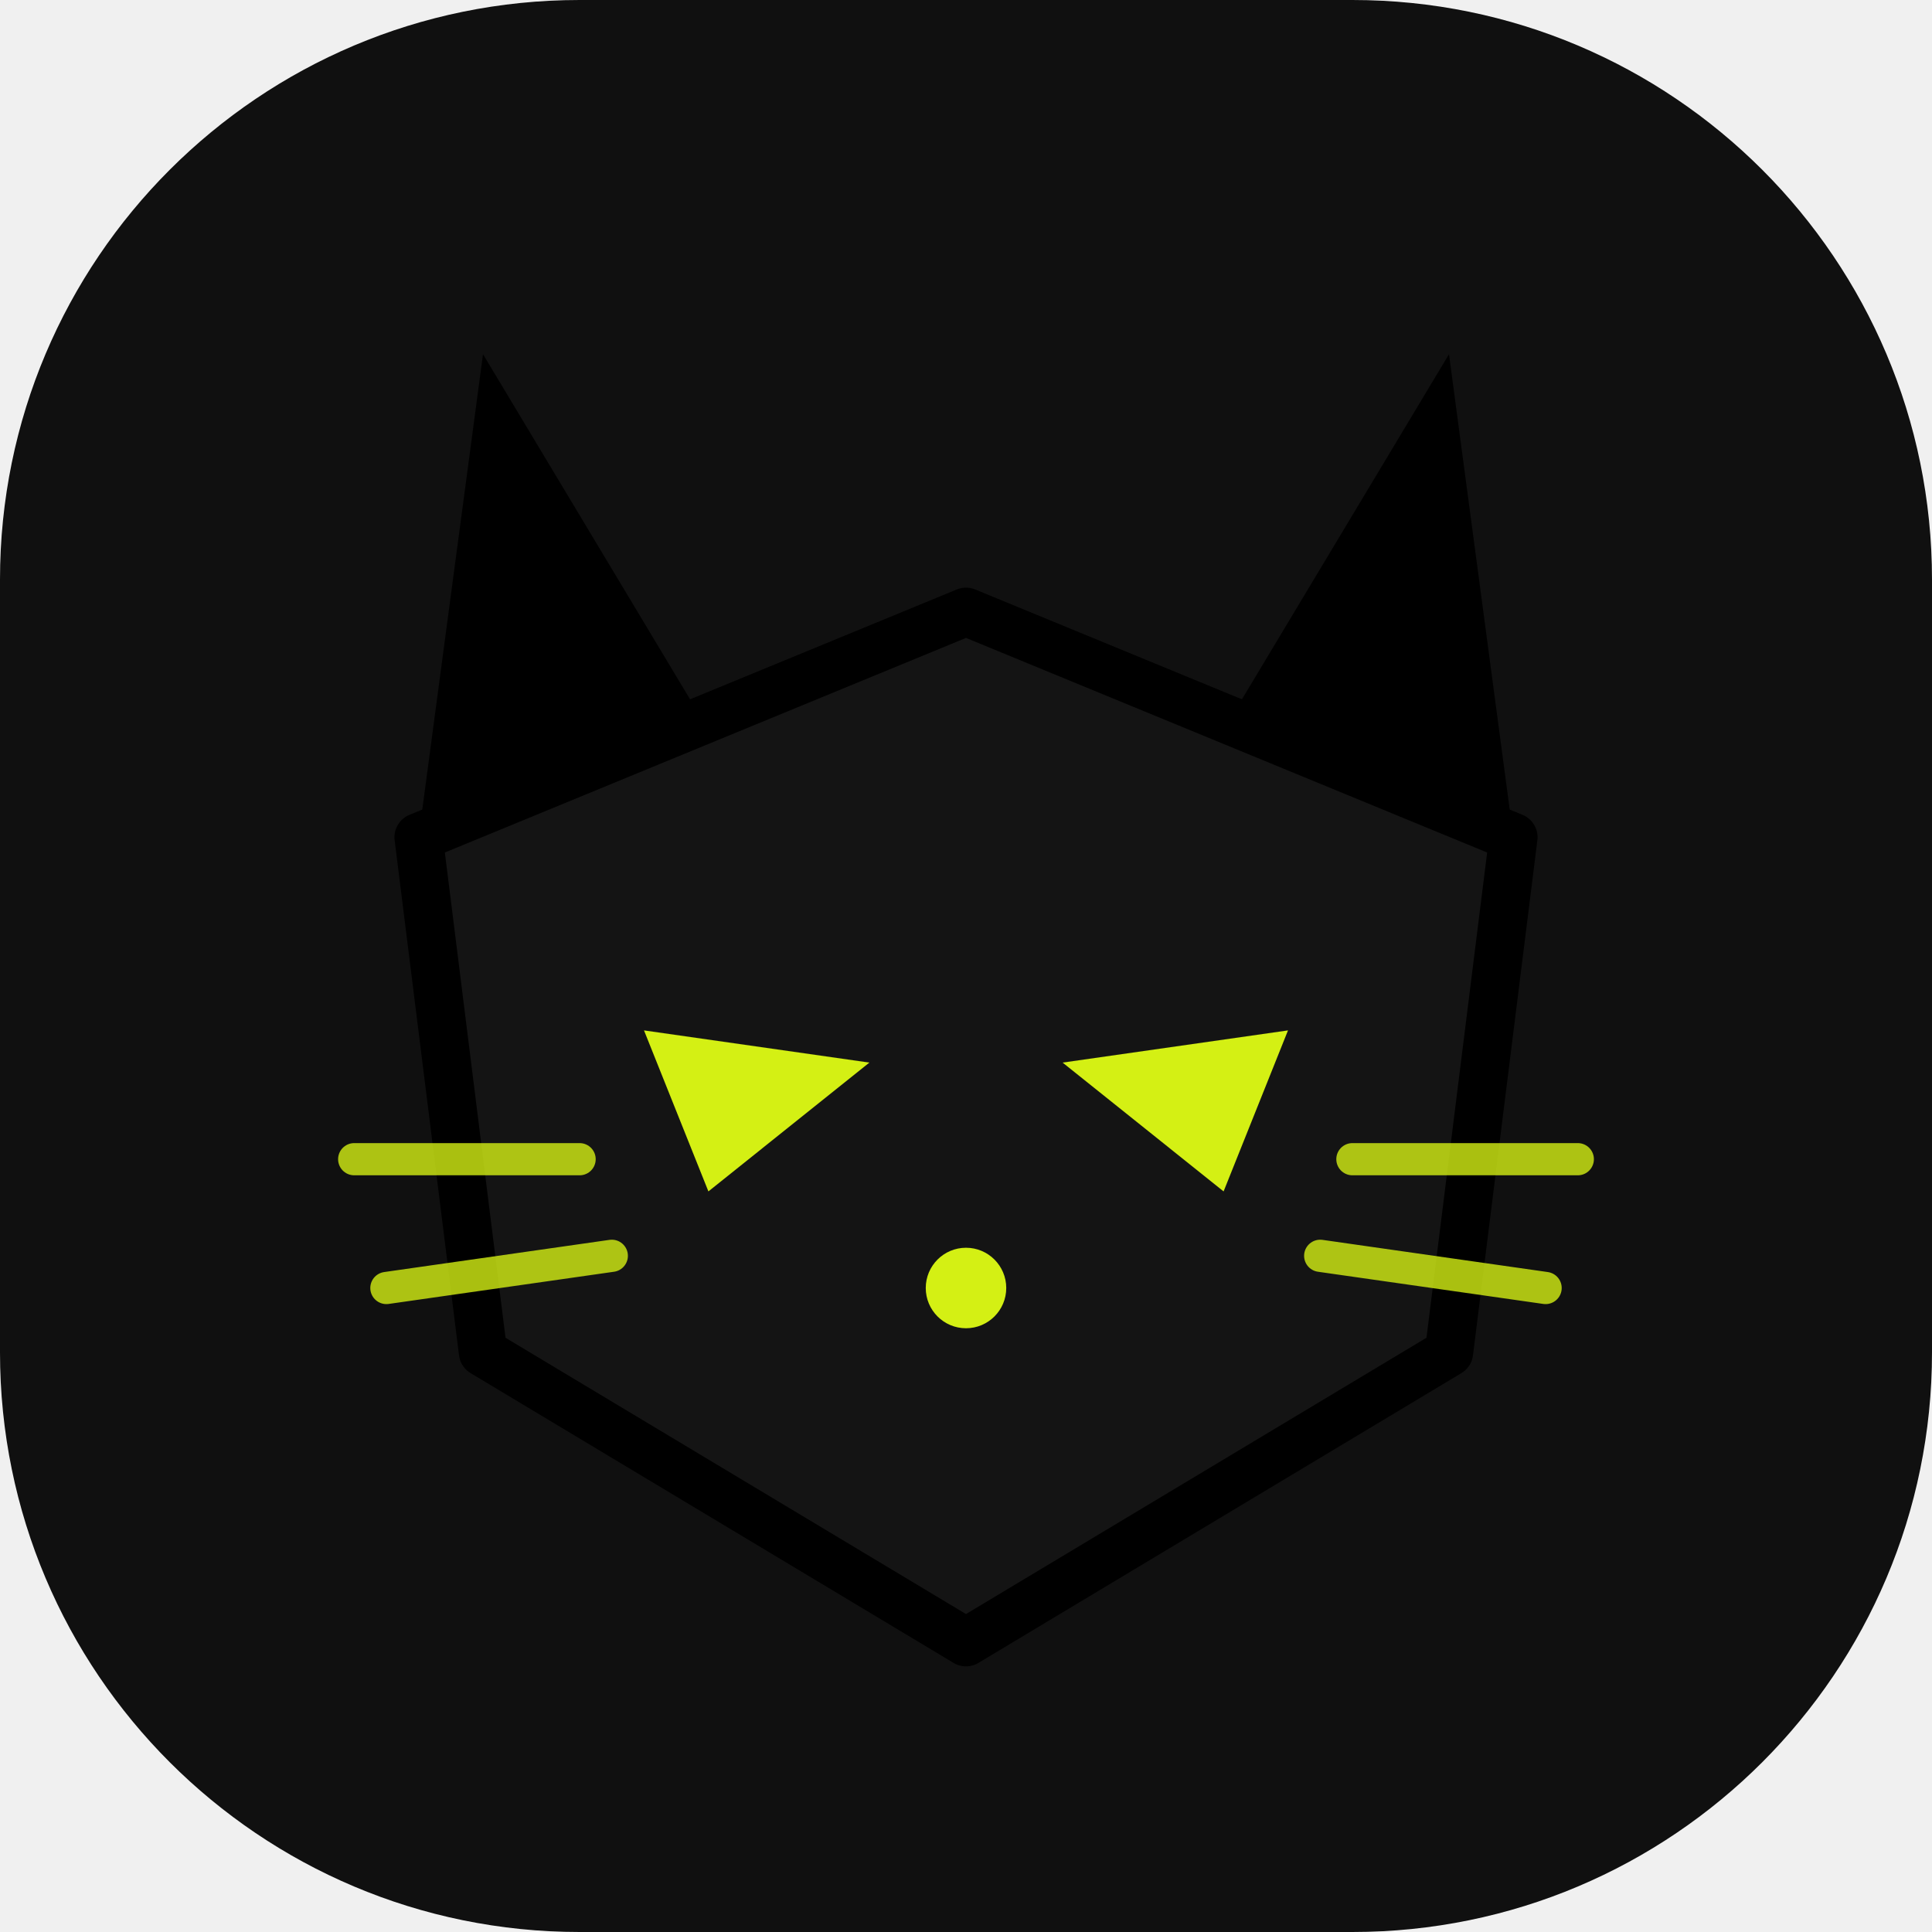
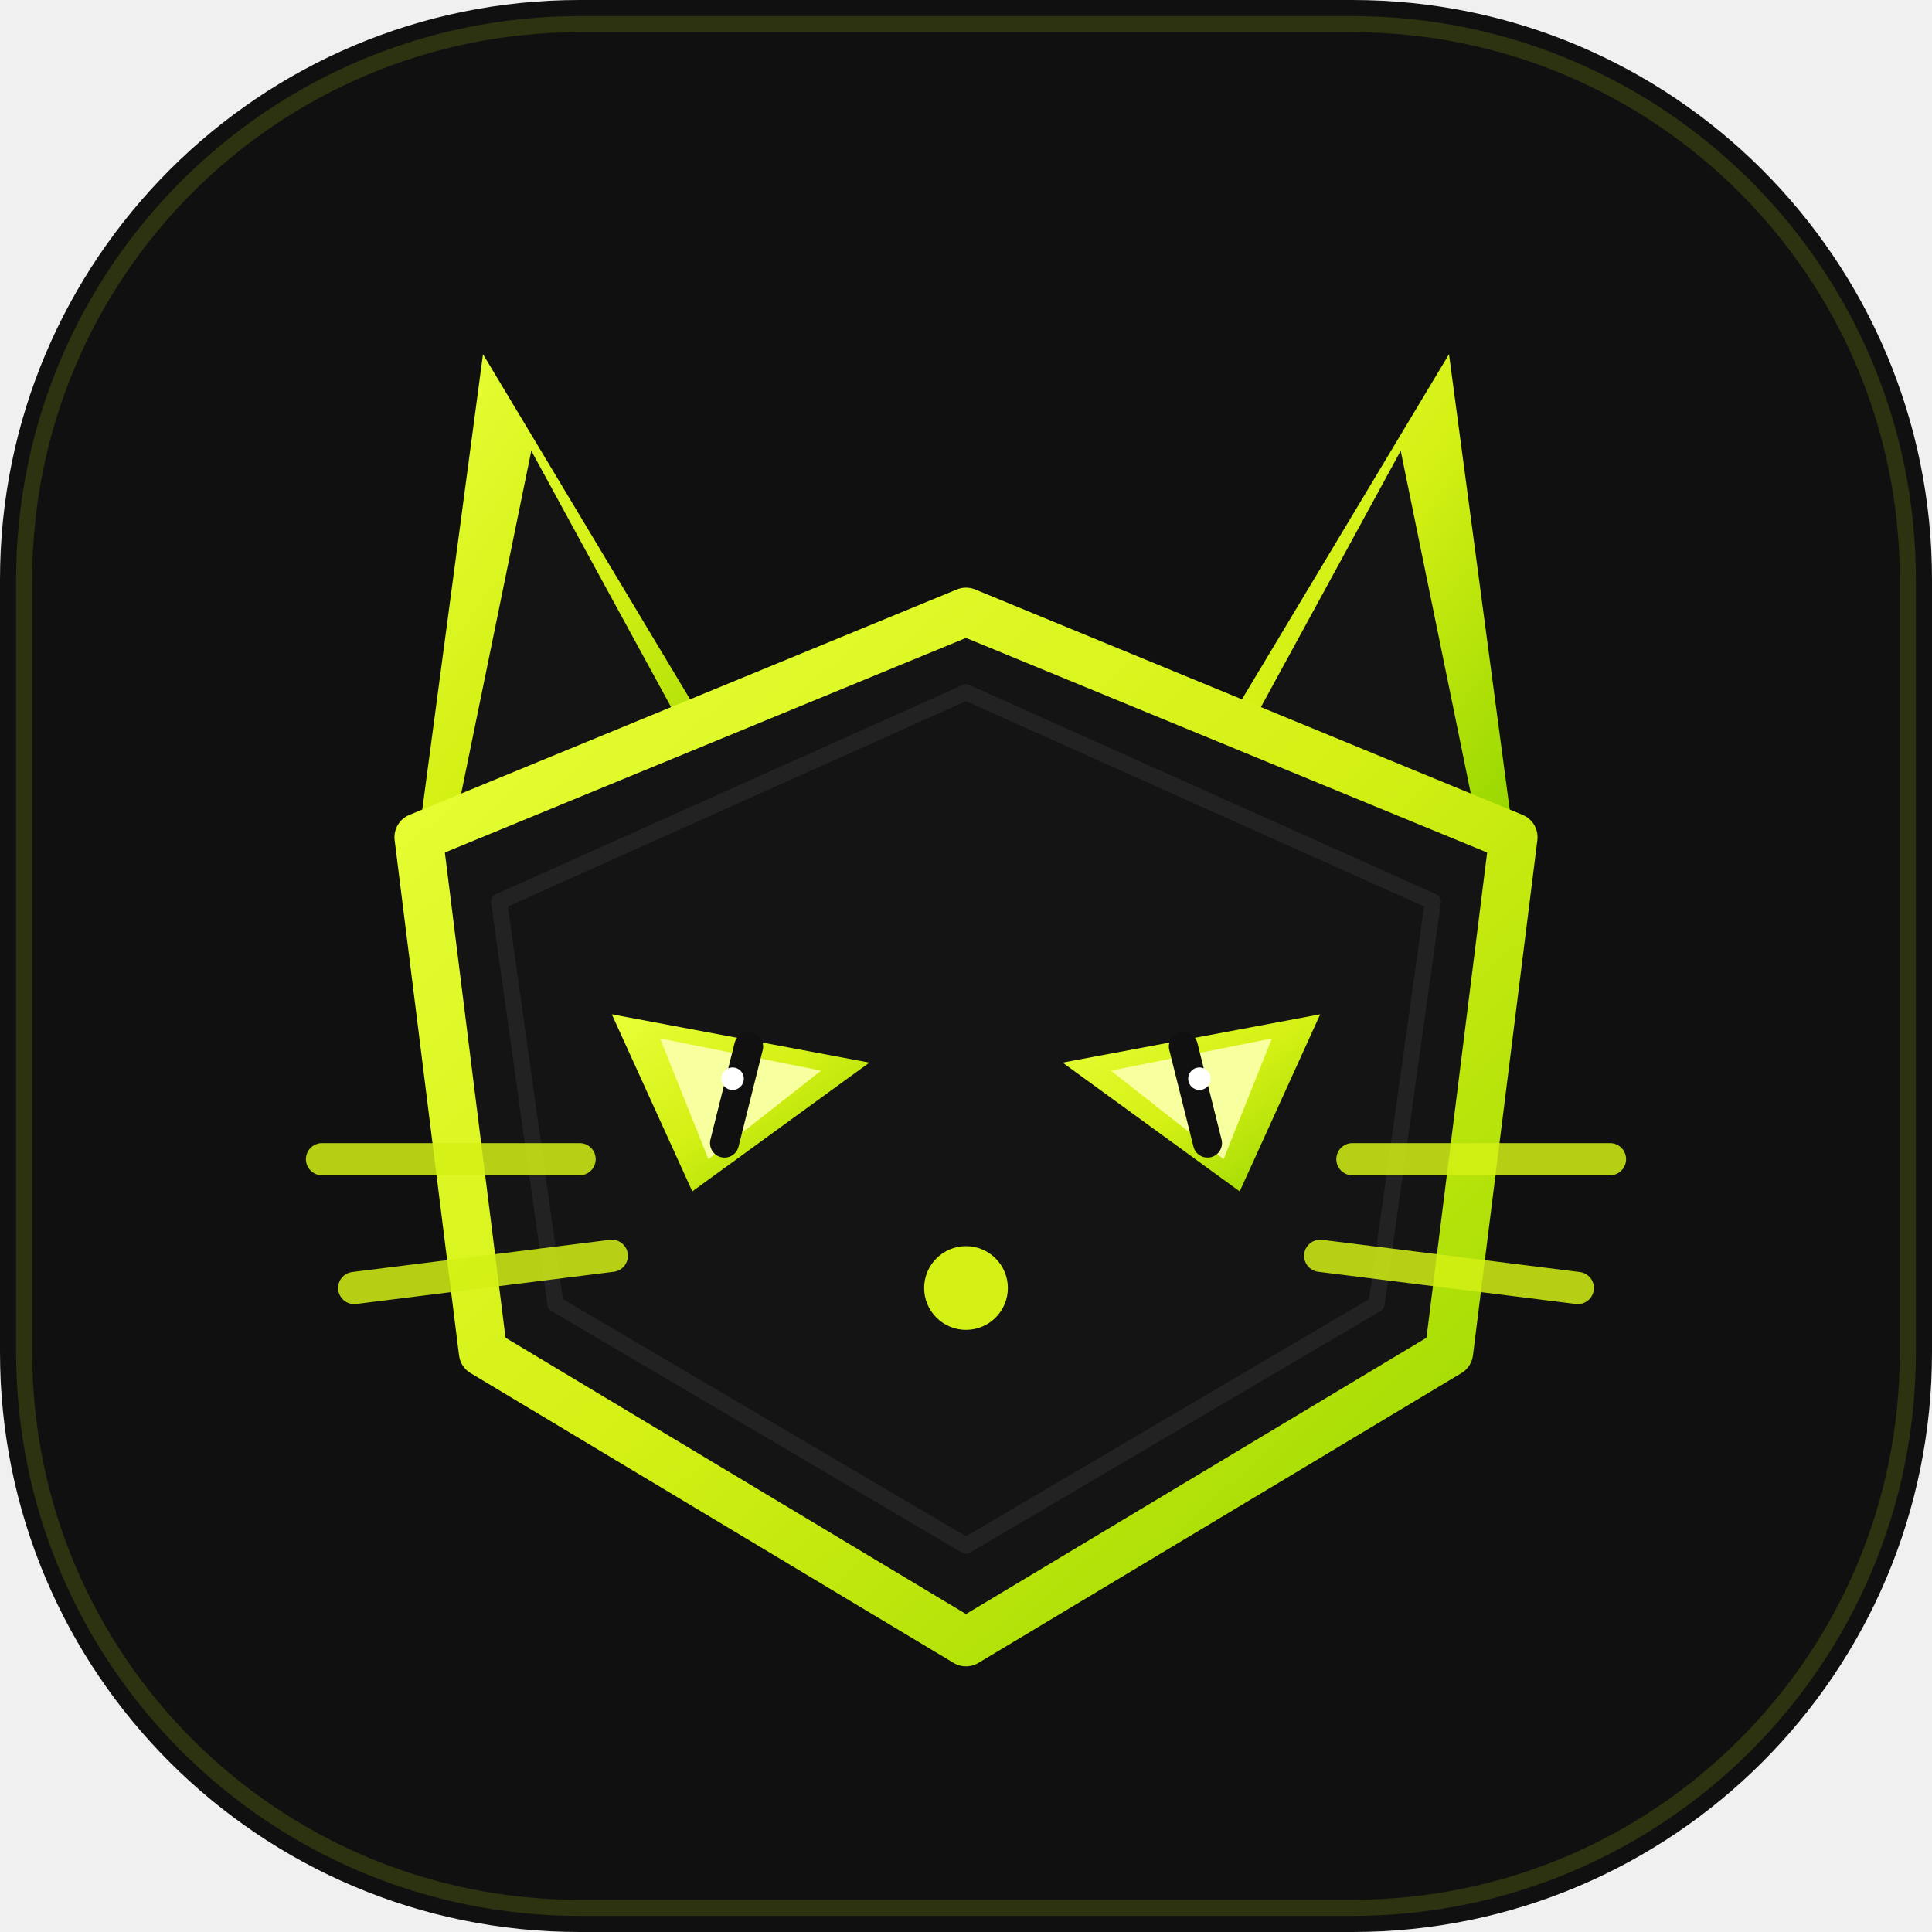
- <svg xmlns="http://www.w3.org/2000/svg" viewBox="0 0 120 120" width="100%" height="100%">
+ <svg xmlns="http://www.w3.org/2000/svg" viewBox="0 0 120 120" width="100%" height="100%" shape-rendering="geometricPrecision" role="img" aria-label="danimtx Stealth Cat Logo">
  <defs>
    <linearGradient id="stealthGrad" x1="0%" y1="0%" x2="100%" y2="100%">
-       <stop offset="0%" stopColor="#D4F014" />
-       <stop offset="100%" stopColor="#A8DE08" />
+       <stop offset="0%" stop-color="#E8FF38" />
+       <stop offset="50%" stop-color="#D4F014" />
+       <stop offset="100%" stop-color="#96D600" />
    </linearGradient>
  </defs>
  <rect width="120" height="120" rx="36" fill="#101010" />
-   <polygon points="30,22 48,52 26,52" fill="url(#stealthGrad)" />
-   <polygon points="90,22 94,52 72,52" fill="url(#stealthGrad)" />
-   <path d="M48,52 L72,52 L60,62 Z" fill="#1E1E1E" stroke="url(#stealthGrad)" stroke-width="2" />
+   <rect x="1.5" y="1.5" width="117" height="117" rx="34.5" fill="none" stroke="#D4F014" stroke-opacity="0.15" stroke-width="1" />
+   <polygon points="30,22 48,52 26,52" fill="url(#stealthGrad)" stroke-linejoin="round" />
+   <polygon points="33,28 45,50 28.5,50" fill="#141414" />
+   <polygon points="90,22 94,52 72,52" fill="url(#stealthGrad)" stroke-linejoin="round" />
+   <polygon points="87,28 91.5,50 75,50" fill="#141414" />
+   <path d="M48,52 L72,52 L60,62 Z" fill="#1C1C1E" stroke="url(#stealthGrad)" stroke-width="2" stroke-linejoin="round" />
+   <polygon points="60,45 65,52 60,59 55,52" fill="#18181A" stroke="url(#stealthGrad)" stroke-width="1.2" stroke-linejoin="round" />
+   <circle cx="60" cy="52" r="1.5" fill="#D4F014" />
  <polygon points="26,52 60,38 94,52 90,84 60,102 30,84" fill="#141414" stroke="url(#stealthGrad)" stroke-width="3" stroke-linejoin="round" />
-   <polygon points="40,64 54,66 44,74" fill="#D4F014" />
-   <polygon points="80,64 66,66 76,74" fill="#D4F014" />
-   <circle cx="60" cy="80" r="2.5" fill="#D4F014" />
-   <line x1="22" y1="72" x2="36" y2="72" stroke="#D4F014" stroke-width="2" stroke-linecap="round" opacity="0.8" />
-   <line x1="24" y1="80" x2="38" y2="78" stroke="#D4F014" stroke-width="2" stroke-linecap="round" opacity="0.8" />
-   <line x1="98" y1="72" x2="84" y2="72" stroke="#D4F014" stroke-width="2" stroke-linecap="round" opacity="0.8" />
-   <line x1="96" y1="80" x2="82" y2="78" stroke="#D4F014" stroke-width="2" stroke-linecap="round" opacity="0.8" />
+   <polygon points="31,56 60,43 89,56 85.5,81 60,96 34.5,81" fill="none" stroke="#FFFFFF" stroke-opacity="0.06" stroke-width="1" stroke-linejoin="round" />
+   <polygon points="38,63 54,66 43,74" fill="url(#stealthGrad)" />
+   <polygon points="41,64.5 51,66.5 44,72" fill="#F7FF9E" />
+   <line x1="46.5" y1="65" x2="45" y2="71" stroke="#101010" stroke-width="1.8" stroke-linecap="round" />
+   <circle cx="45.5" cy="67" r="0.7" fill="#FFFFFF" />
+   <polygon points="82,63 66,66 77,74" fill="url(#stealthGrad)" />
+   <polygon points="79,64.5 69,66.5 76,72" fill="#F7FF9E" />
+   <line x1="73.5" y1="65" x2="75" y2="71" stroke="#101010" stroke-width="1.8" stroke-linecap="round" />
+   <circle cx="74.5" cy="67" r="0.7" fill="#FFFFFF" />
+   <circle cx="60" cy="80" r="2.6" fill="#D4F014" />
+   <g stroke="#D4F014" stroke-width="2" stroke-linecap="round" stroke-opacity="0.85">
+     <line x1="20" y1="72" x2="36" y2="72" />
+     <line x1="22" y1="80" x2="38" y2="78" />
+     <line x1="100" y1="72" x2="84" y2="72" />
+     <line x1="98" y1="80" x2="82" y2="78" />
+   </g>
</svg>
